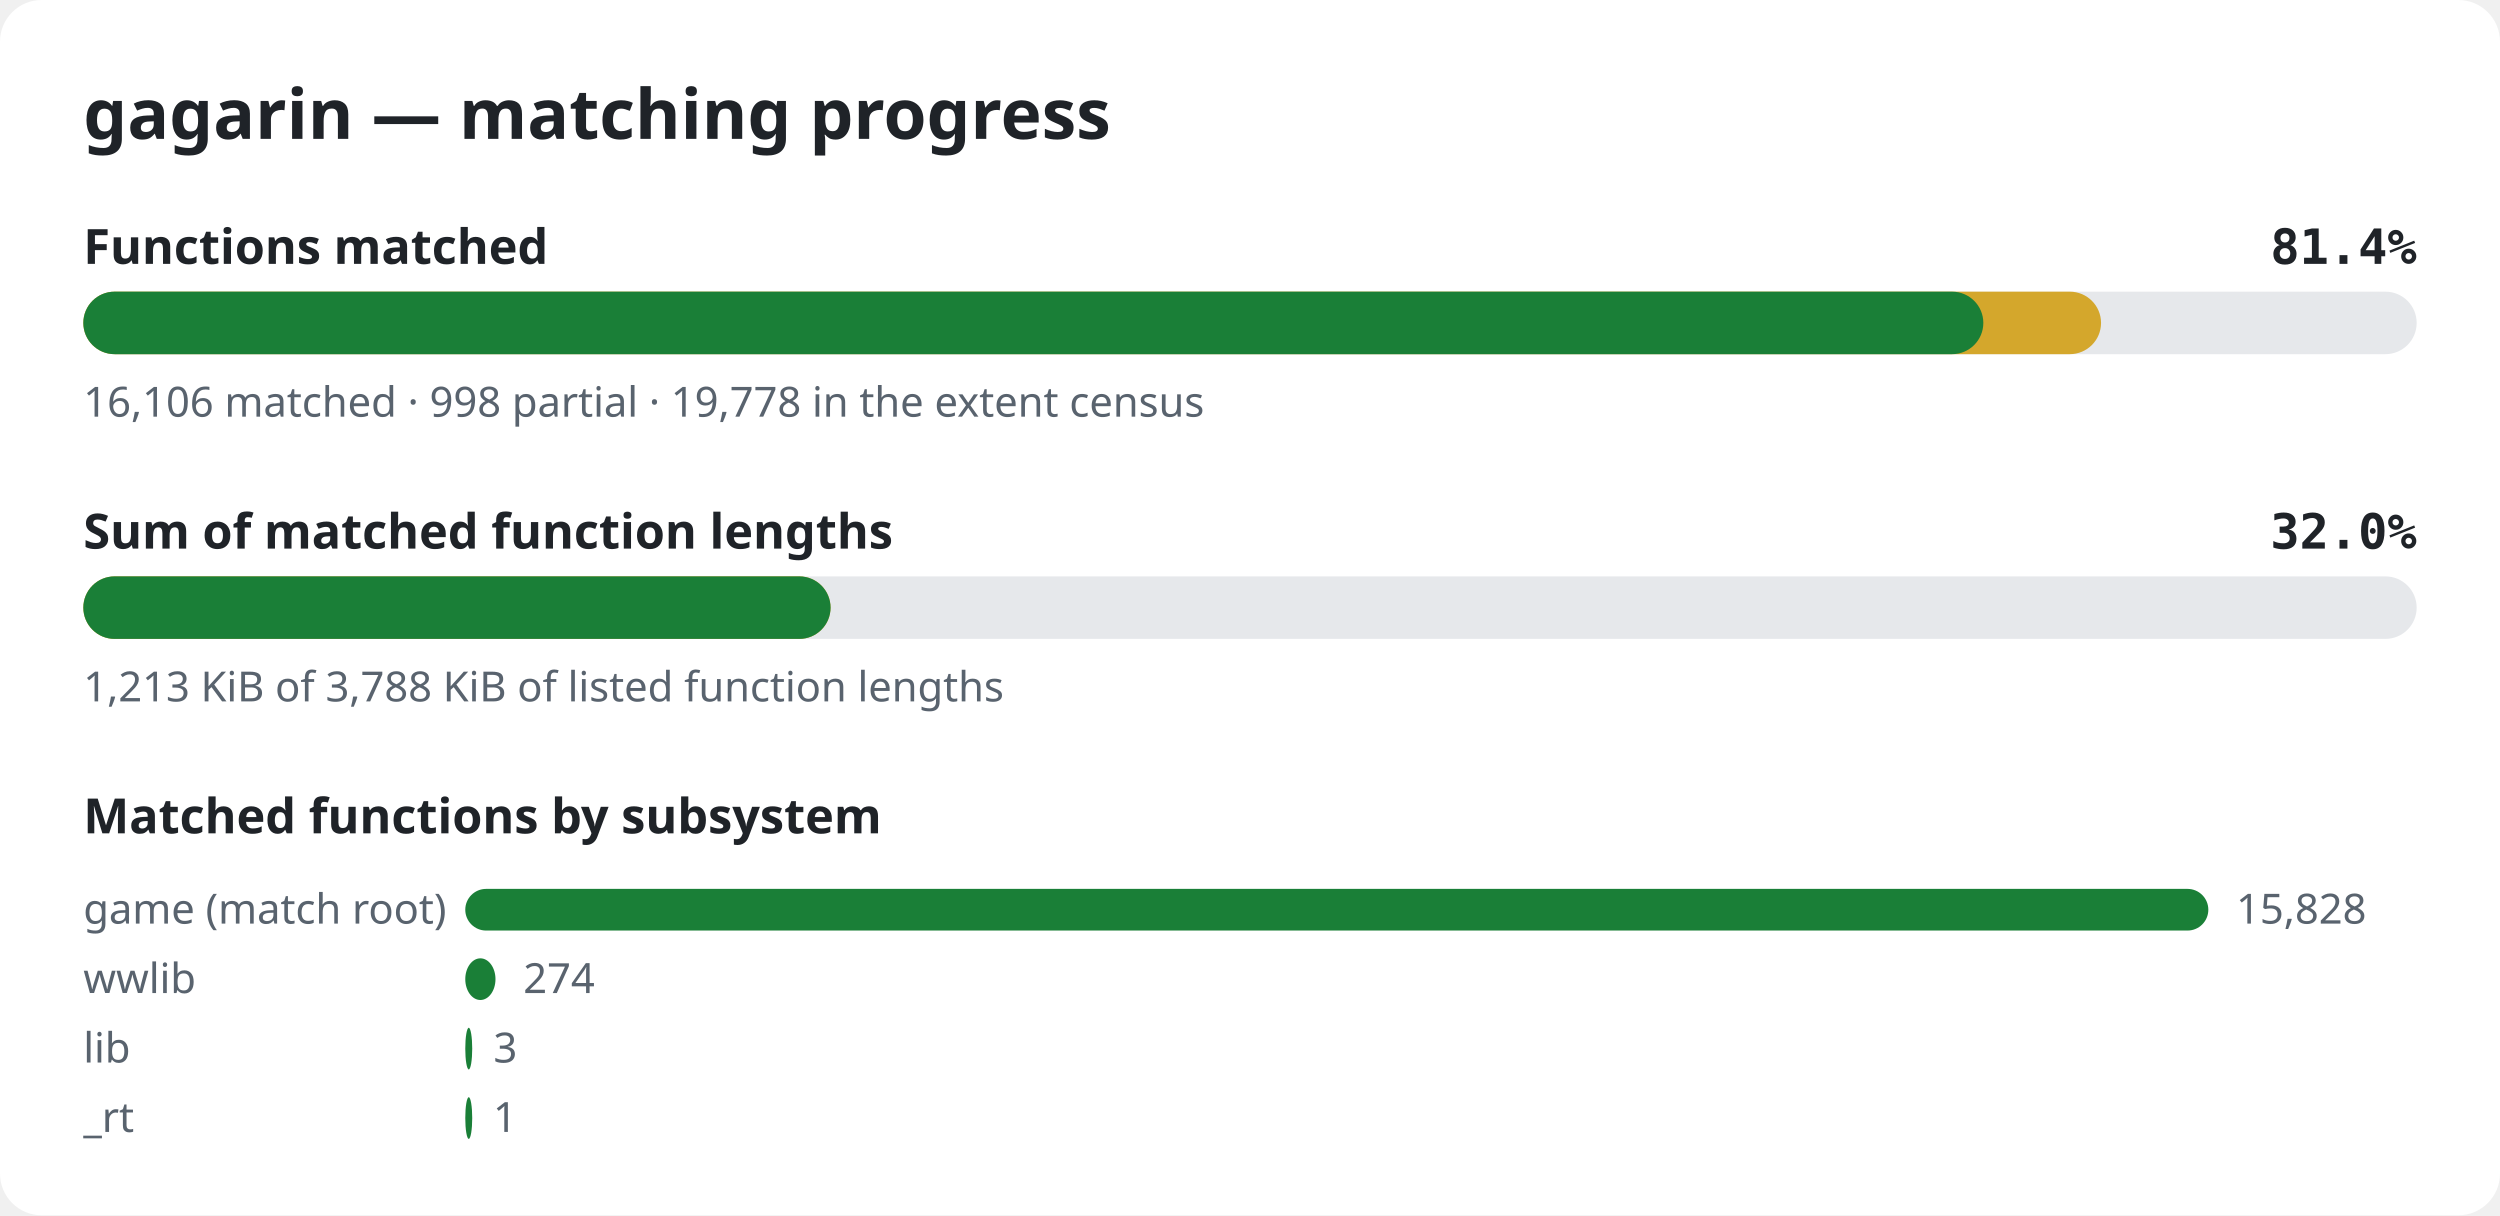
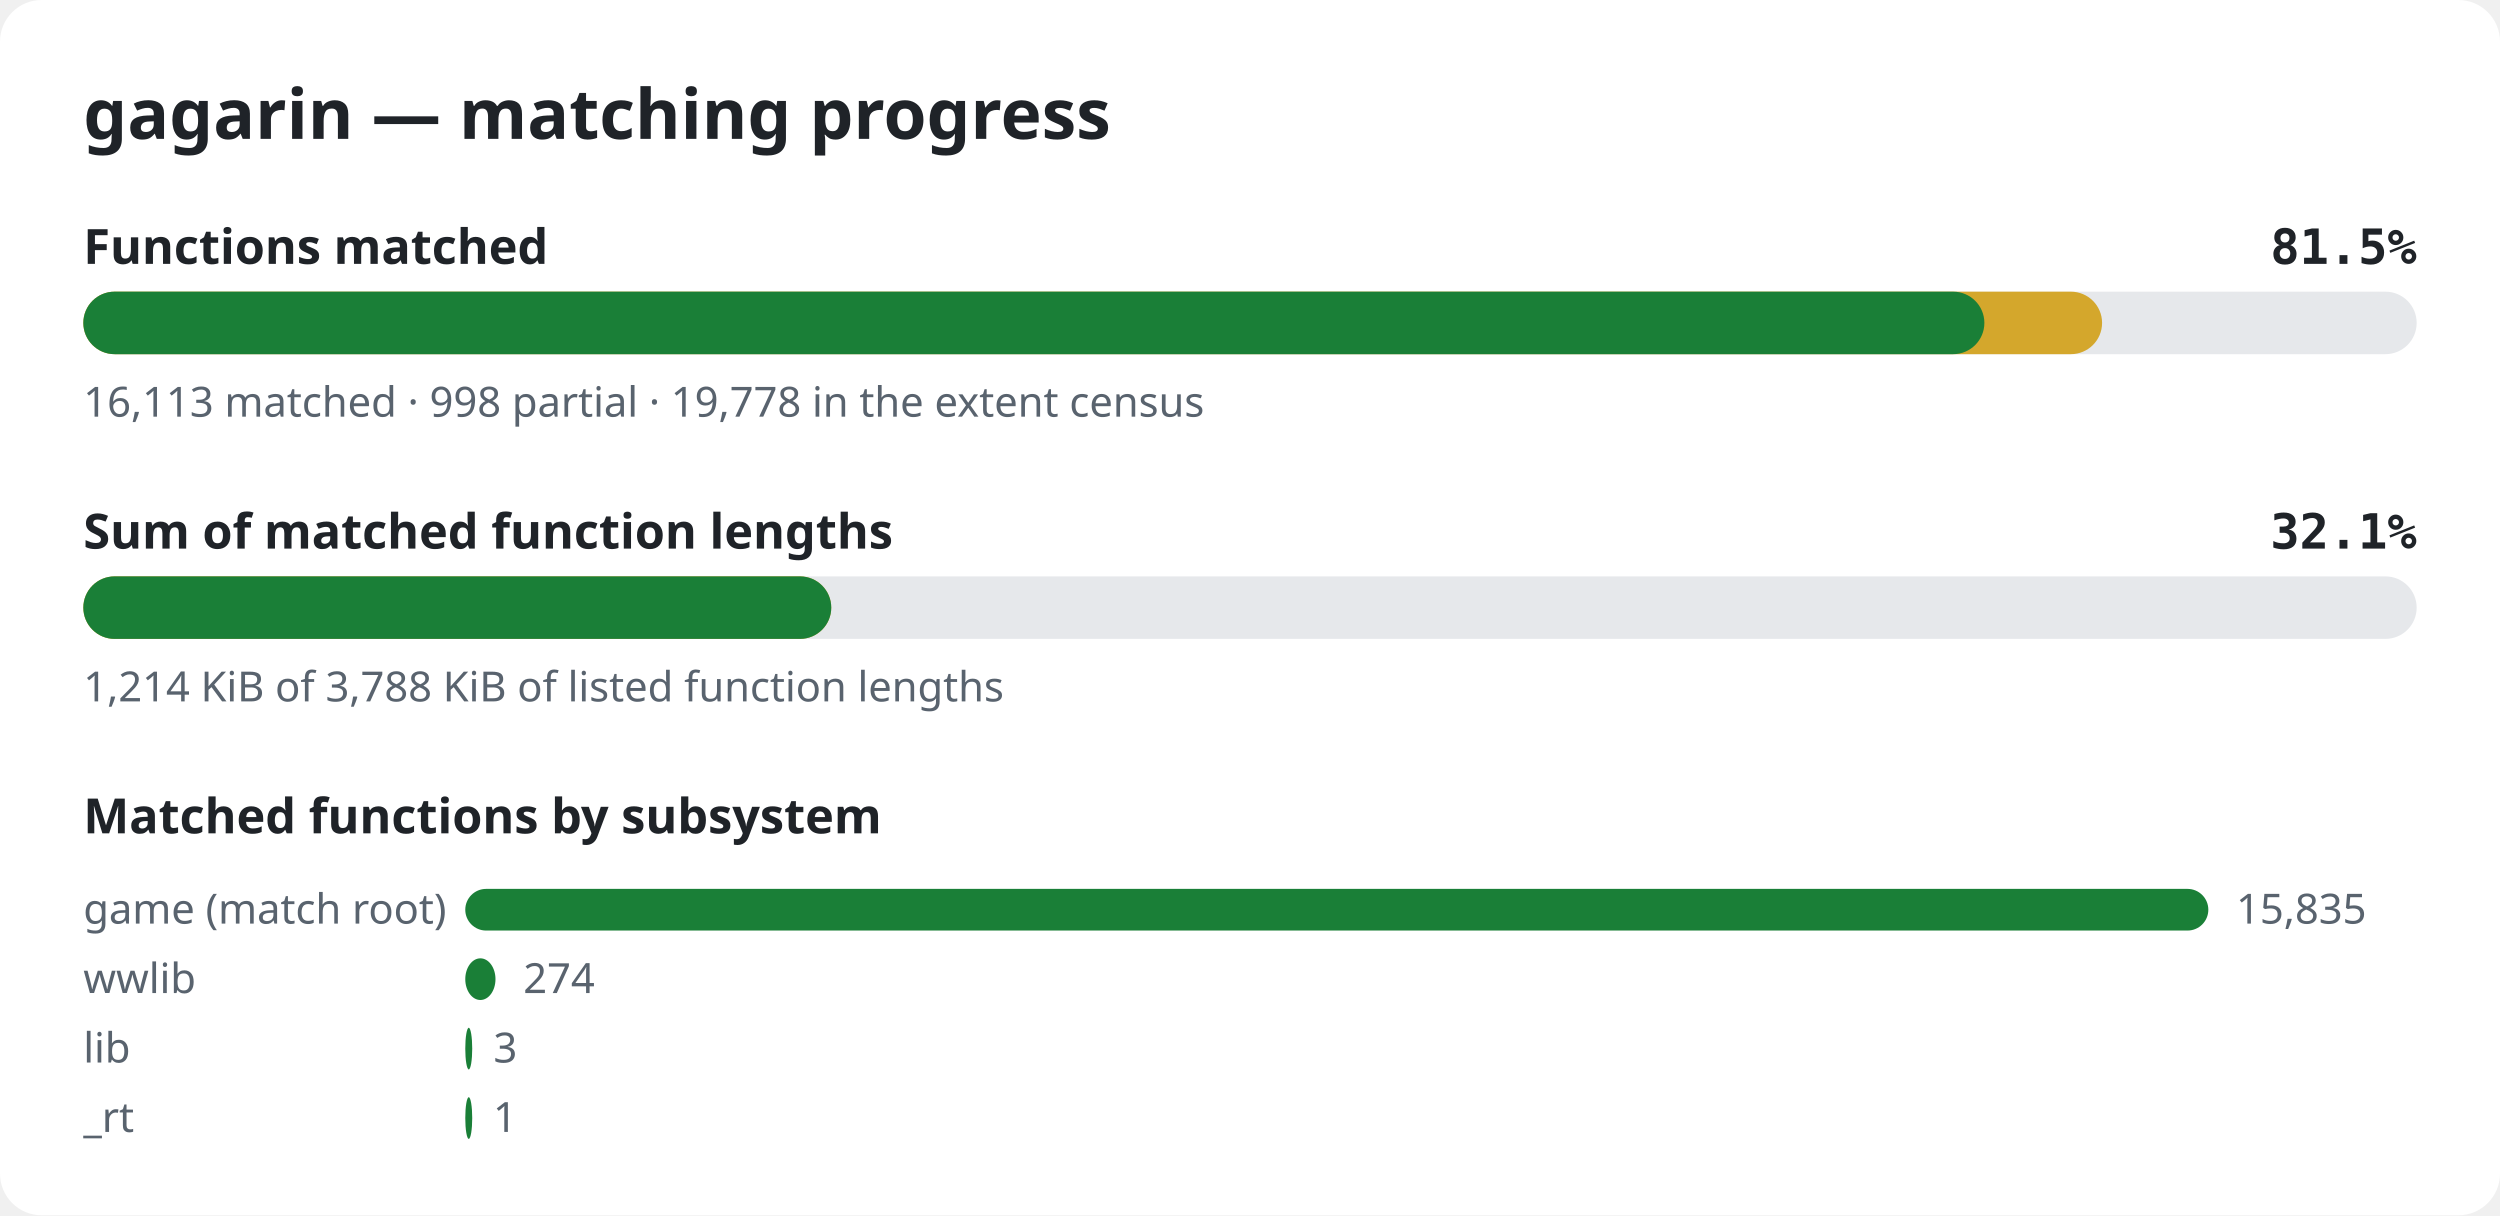
<svg xmlns="http://www.w3.org/2000/svg" width="720" height="350" viewBox="0 0 720 350" role="img" aria-label="gagarin matching progress">
  <style>.bg{fill:#ffffff}.title{font:600 20px sans-serif;fill:#1f2328}.label{font:600 14px sans-serif;fill:#1f2328}.pct{font:600 14px monospace;fill:#1f2328}.note{font:12px sans-serif;fill:#59636e}.track{fill:#e6e8eb}.done{fill:#1a7f37}.partial{fill:#d4a72c}@media (prefers-color-scheme: dark){.bg{fill:#0d1117}.title,.label,.pct{fill:#e6edf3}.note{fill:#9198a1}.track{fill:#262c36}.done{fill:#3fb950}.partial{fill:#d29922}}</style>
  <rect width="720" height="350" rx="12" class="bg" />
  <text x="24" y="40" class="title">gagarin — matching progress</text>
  <text x="24" y="76" class="label">Functions matched</text>
-   <text x="696" y="76" class="pct" text-anchor="end">81.4%</text>
+   <text x="696" y="76" class="pct" text-anchor="end">81.5%</text>
  <rect x="24" y="84" width="672" height="18" rx="9" class="track" />
-   <rect x="24" y="84" width="581.1" height="18" rx="9" class="partial" />
-   <rect x="24" y="84" width="547.2" height="18" rx="9" class="done" />
-   <text x="24" y="120" class="note">16,106 matched · 998 partial · 19,778 in the extent census</text>
+   <rect x="24" y="84" width="581.4" height="18" rx="9" class="partial" />
+   <rect x="24" y="84" width="547.5" height="18" rx="9" class="done" />
+   <text x="24" y="120" class="note">16,113 matched · 998 partial · 19,778 in the extent census</text>
  <text x="24" y="158" class="label">Sum of matched function lengths</text>
-   <text x="696" y="158" class="pct" text-anchor="end">32.0%</text>
+   <text x="696" y="158" class="pct" text-anchor="end">32.1%</text>
  <rect x="24" y="166" width="672" height="18" rx="9" class="track" />
-   <rect x="24" y="166" width="215.2" height="18" rx="9" class="partial" />
-   <rect x="24" y="166" width="215.2" height="18" rx="9" class="done" />
-   <text x="24" y="202" class="note">1,213 KiB of 3,788 KiB of listed function lengths</text>
+   <rect x="24" y="166" width="215.4" height="18" rx="9" class="partial" />
+   <rect x="24" y="166" width="215.4" height="18" rx="9" class="done" />
+   <text x="24" y="202" class="note">1,214 KiB of 3,788 KiB of listed function lengths</text>
  <text x="24" y="240" class="label">Matched functions by subsystem</text>
  <text x="24" y="266" class="note">game (match root)</text>
  <rect x="134" y="256" width="502.0" height="12" rx="6" class="done" />
-   <text x="644.0" y="266" class="note">15,828</text>
+   <text x="644.0" y="266" class="note">15,835</text>
  <text x="24" y="286" class="note">wwlib</text>
  <rect x="134" y="276" width="8.7" height="12" rx="6" class="done" />
  <text x="150.7" y="286" class="note">274</text>
  <text x="24" y="306" class="note">lib</text>
  <rect x="134" y="296" width="2.0" height="12" rx="6" class="done" />
  <text x="142.1" y="306" class="note">3</text>
  <text x="24" y="326" class="note">_rt</text>
  <rect x="134" y="316" width="2.0" height="12" rx="6" class="done" />
  <text x="142.0" y="326" class="note">1</text>
</svg>
